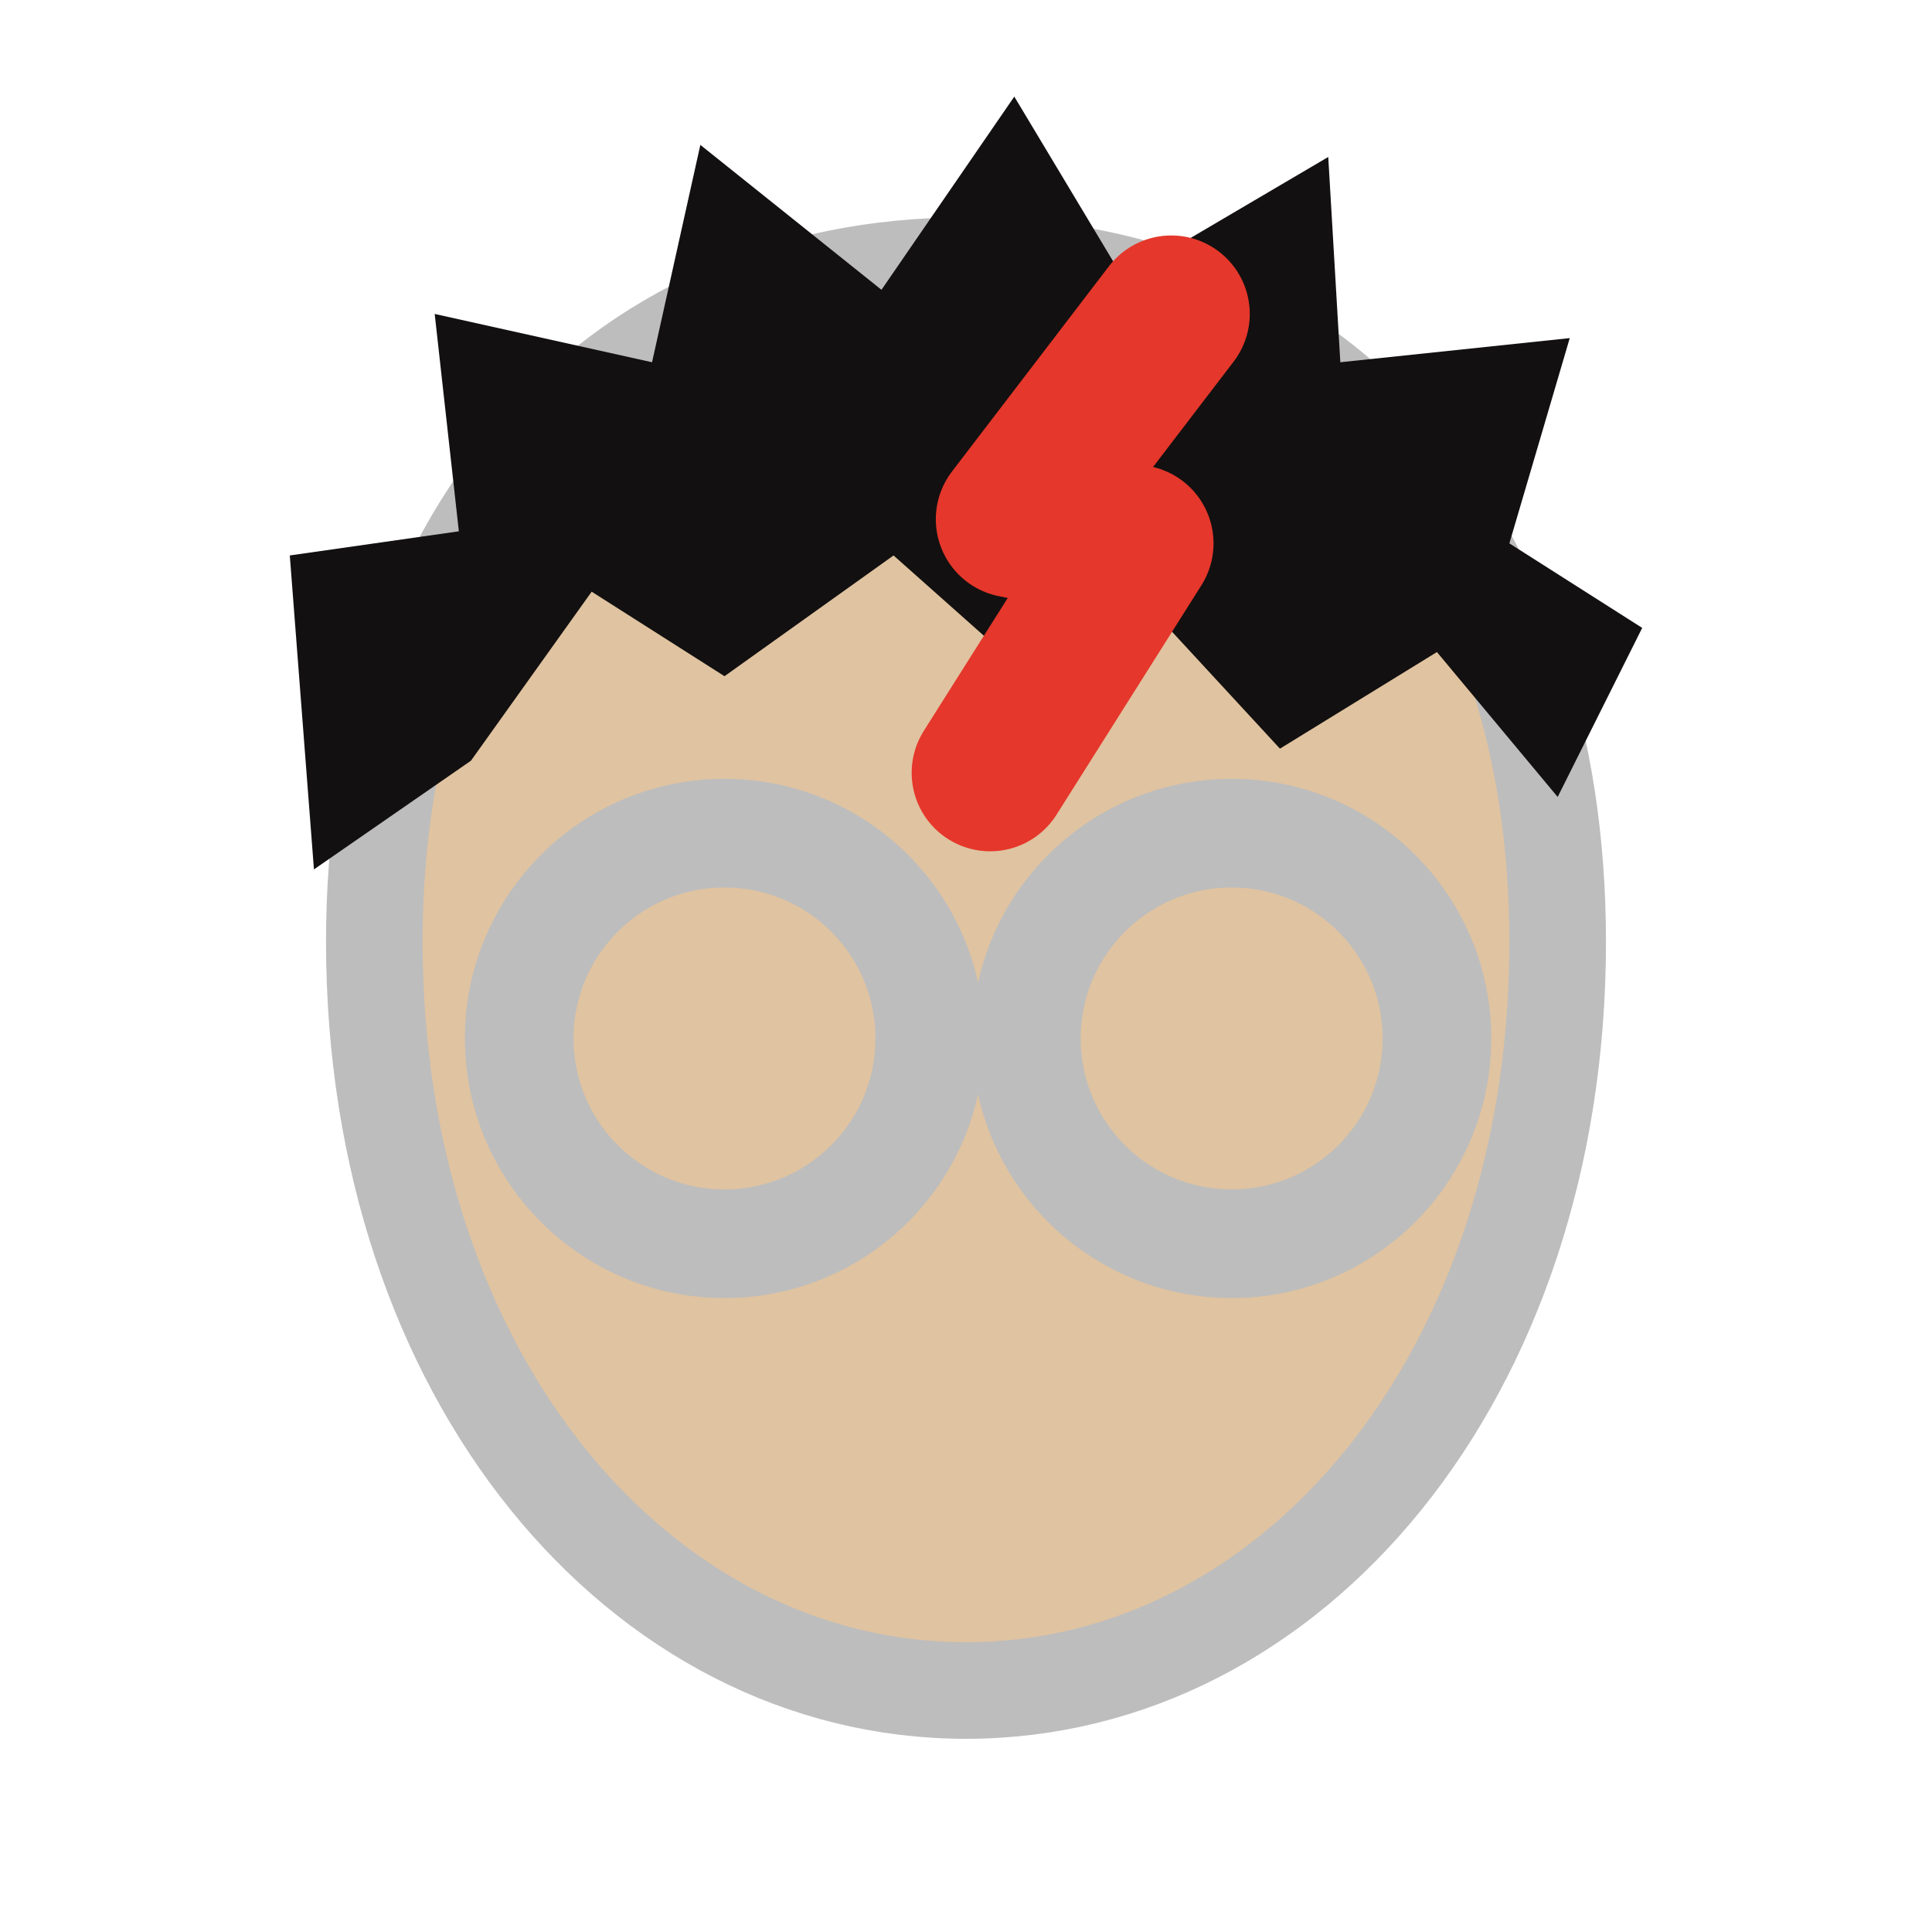
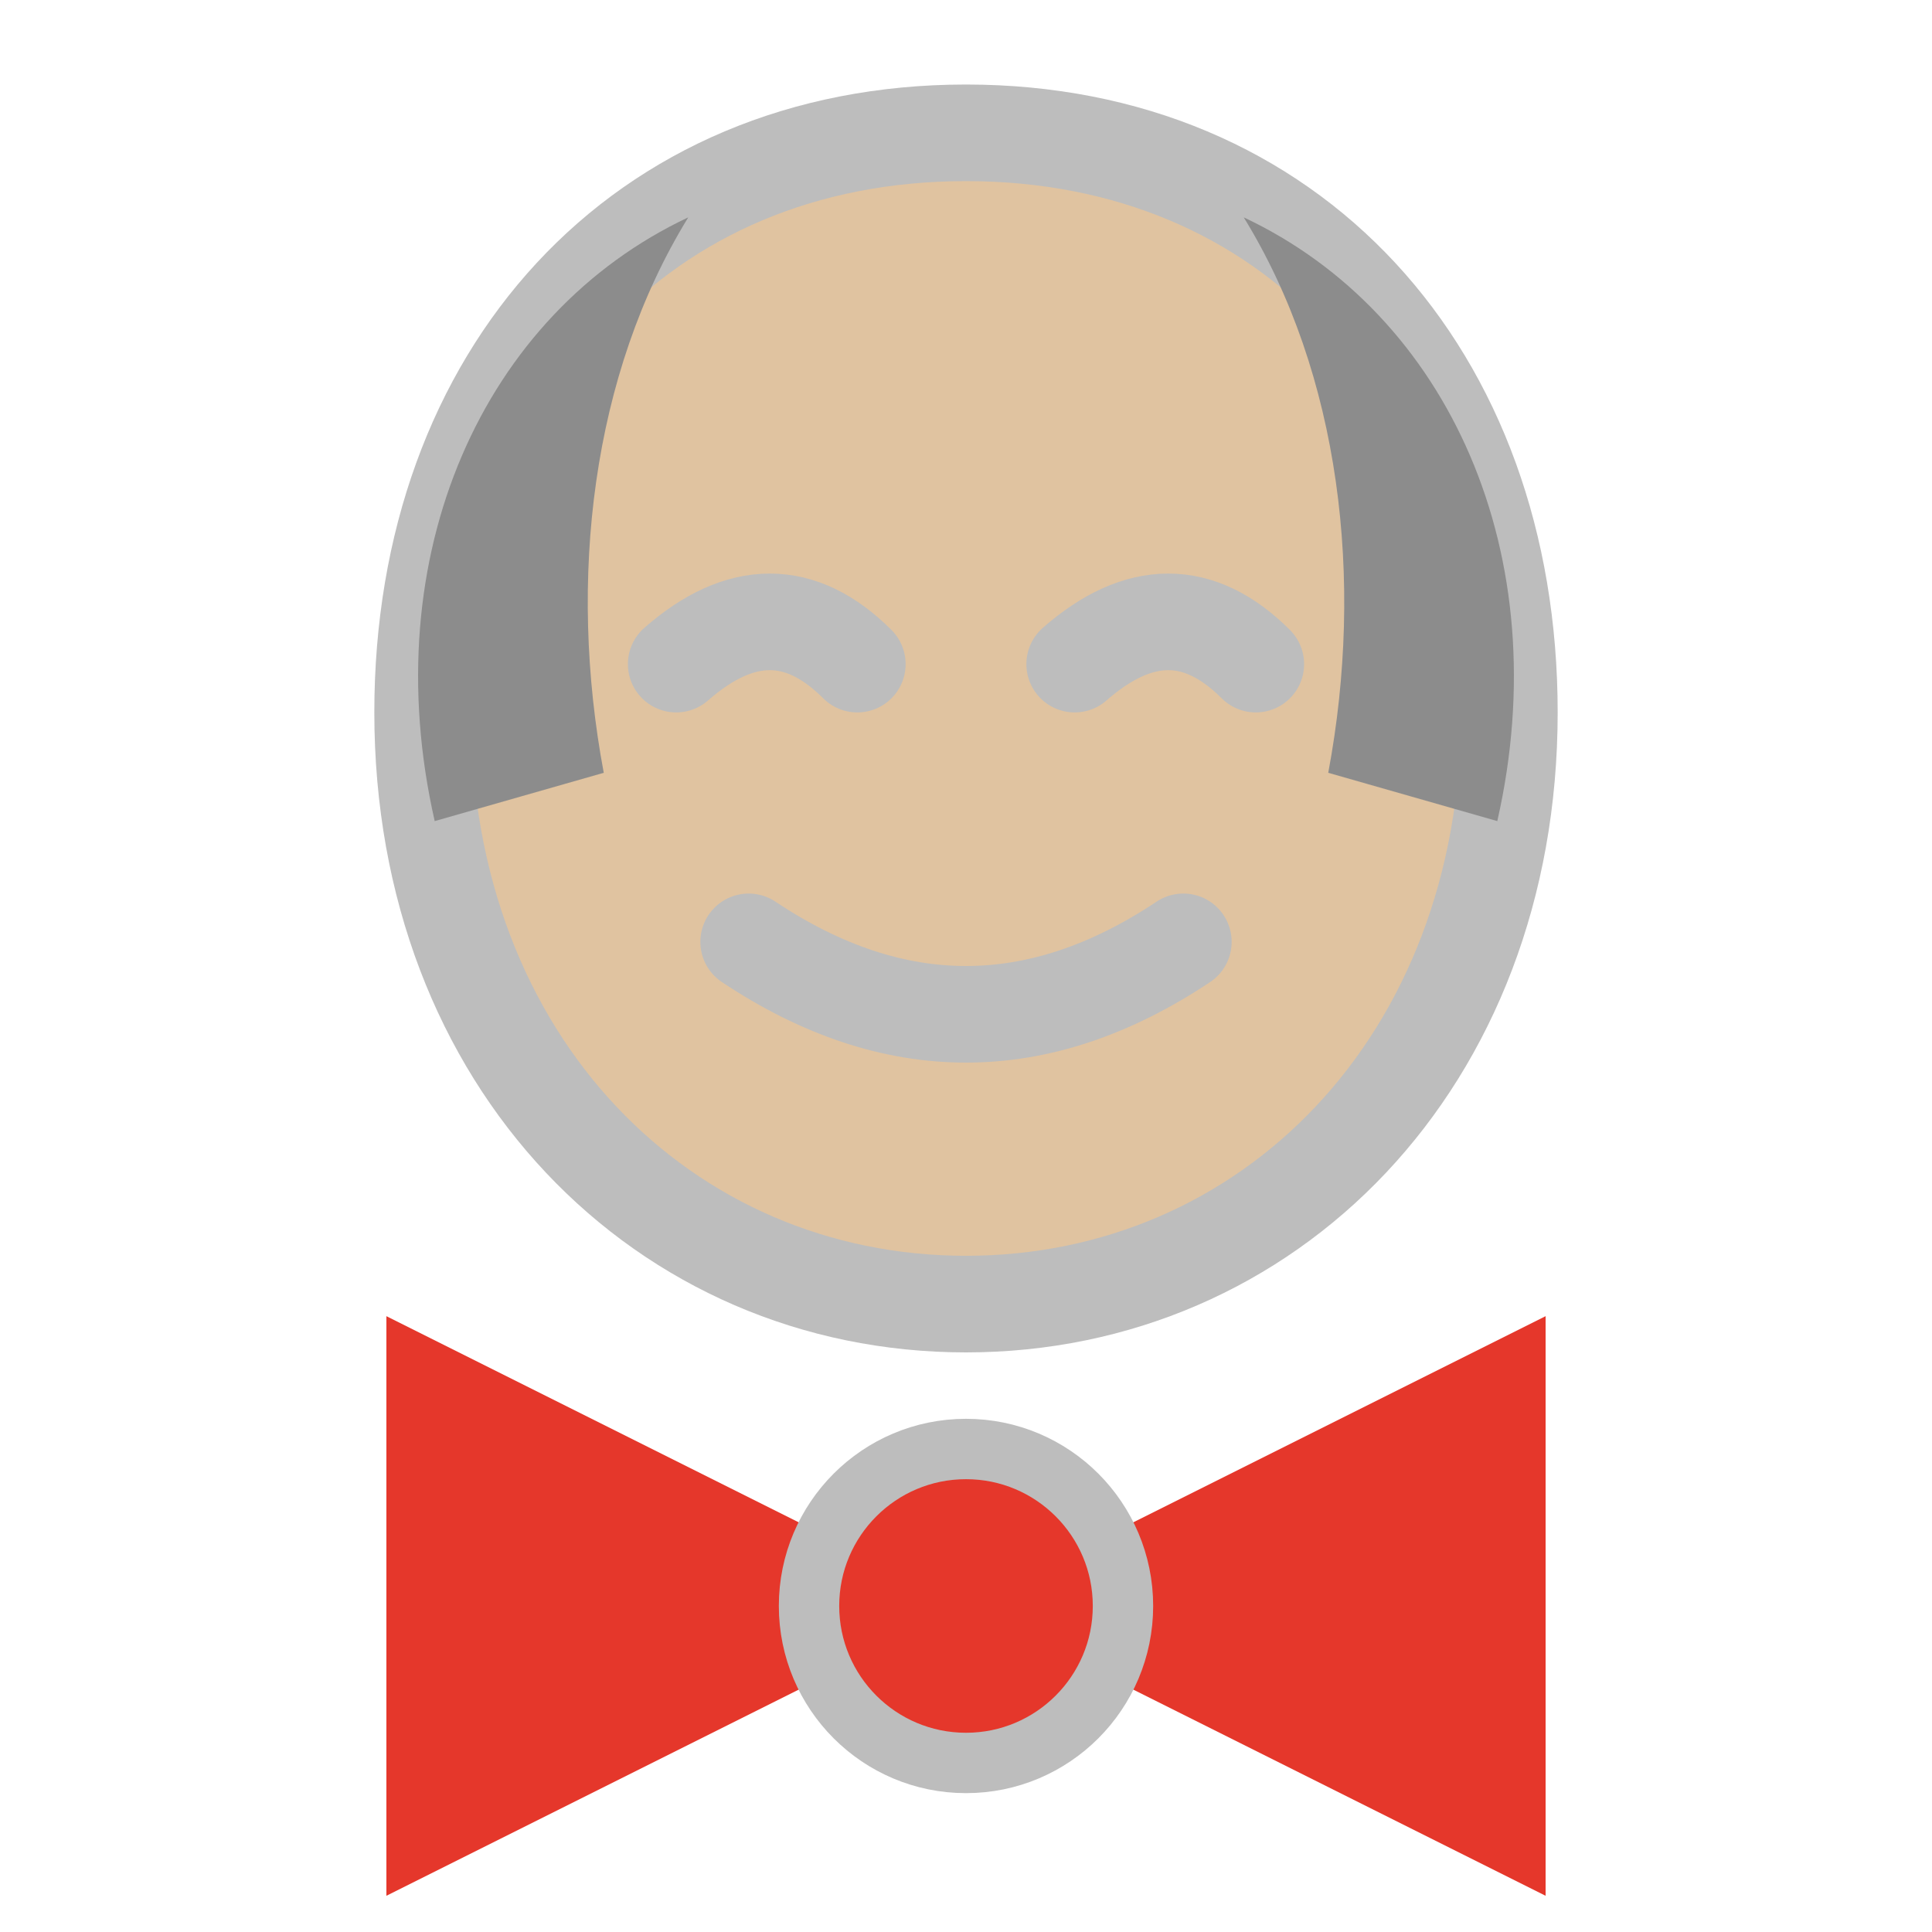
<svg xmlns="http://www.w3.org/2000/svg" width="16" height="16" viewBox="0 0 16 16">
-   <path d="M8 2.2c3 0 4.9 2.3 4.9 5.6 0 3.6-2.2 6.2-4.9 6.2S3.1 11.4 3.1 7.8C3.1 4.5 5 2.2 8 2.2z" fill="#e0c3a0" stroke="#bdbdbd" stroke-width="0.8" />
-   <path d="M2.6 7.2 2.4 4.6 3.8 4.4 3.6 2.6 5.4 3 5.8 1.2 7.3 2.4 8.4 0.8 9.3 2.3 11 1.3 11.1 3 13 2.8 12.5 4.5 13.6 5.2 12.9 6.6 11.9 5.4 10.6 6.2 9.4 4.9 8.3 5.4 7.4 4.6 6 5.6 4.9 4.9 3.9 6.3Z" fill="#121010" />
-   <path d="M9.7 2.6 8.4 4.3 9.4 4.5 8.2 6.4" fill="none" stroke="#e5372b" stroke-width="1.3" stroke-linecap="round" stroke-linejoin="round" />
-   <g fill="none" stroke="#bdbdbd" stroke-width="0.9">
-     <circle cx="6" cy="8.6" r="1.7" />
-     <circle cx="10.2" cy="8.6" r="1.7" />
-     <path d="M7.7 8.6h0.8" />
+   <path d="M8 1.1c2.7 0 4.5 2 4.5 4.8 0 2.9-2 4.9-4.5 4.9S3.5 8.8 3.5 5.9C3.5 3.1 5.3 1.1 8 1.1z" fill="#e0c3a0" stroke="#bdbdbd" stroke-width="0.8" />
+   <path d="M3.6 6.8C3.1 4.6 4 2.6 5.7 1.8 4.9 3.1 4.7 4.8 5 6.4z" fill="#8c8c8c" />
+   <path d="M12.4 6.8c.5-2.2-.4-4.2-2.1-5 .8 1.3 1 3 .7 4.6z" fill="#8c8c8c" />
+   <g fill="none" stroke="#bdbdbd" stroke-width="0.8" stroke-linecap="round">
+     <path d="M5.6 5.5q.8-.7 1.5 0" />
+     <path d="M8.9 5.5q.8-.7 1.5 0" />
+     <path d="M6.2 7.8q1.8 1.2 3.6 0" />
  </g>
+   <path d="M8 13.3 3.2 10.9v4.8zM8 13.3l4.8-2.4v4.8z" fill="#e5372b" />
+   <circle cx="8" cy="13.3" r="1.3" fill="#e5372b" stroke="#bdbdbd" stroke-width="0.5" />
</svg>
